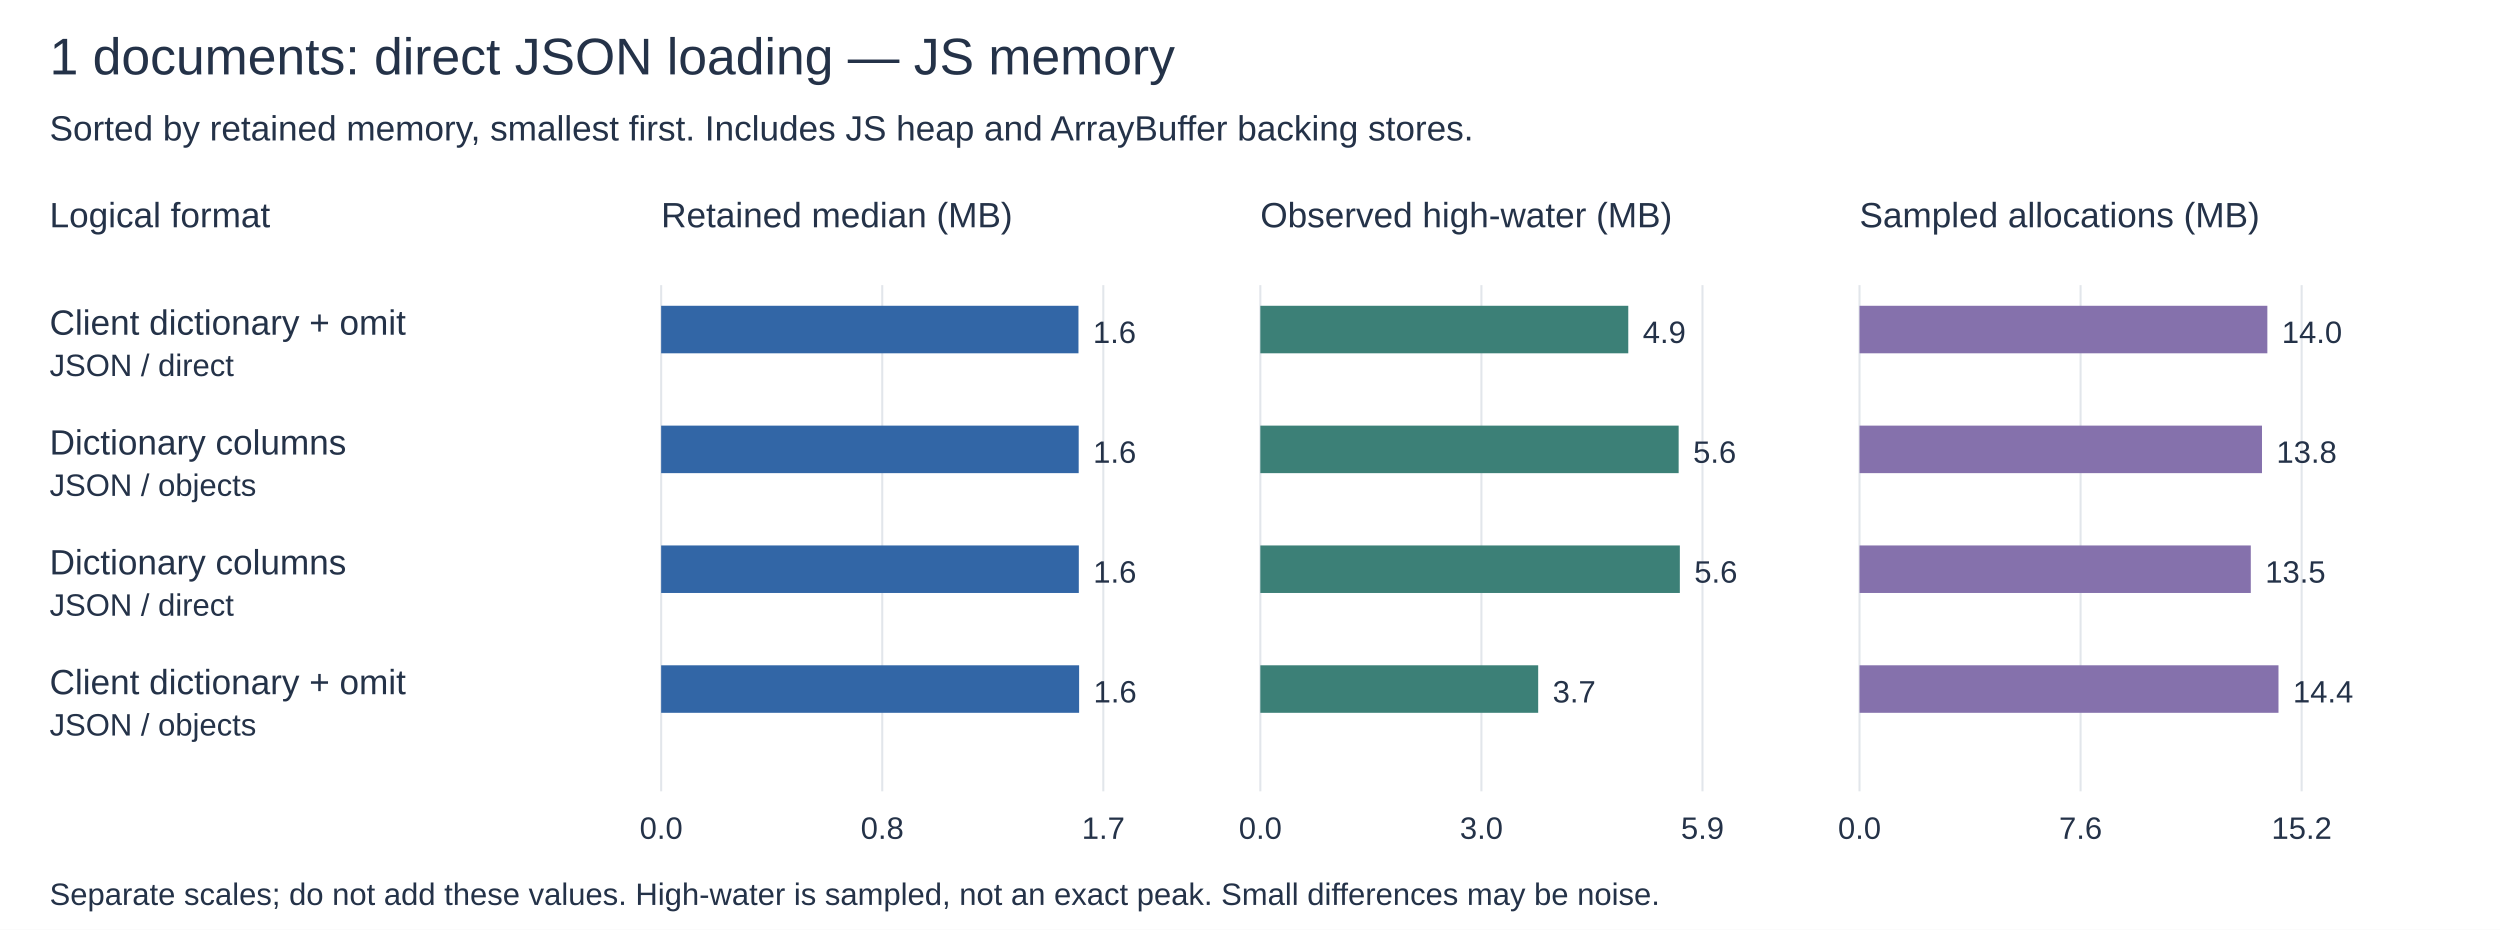
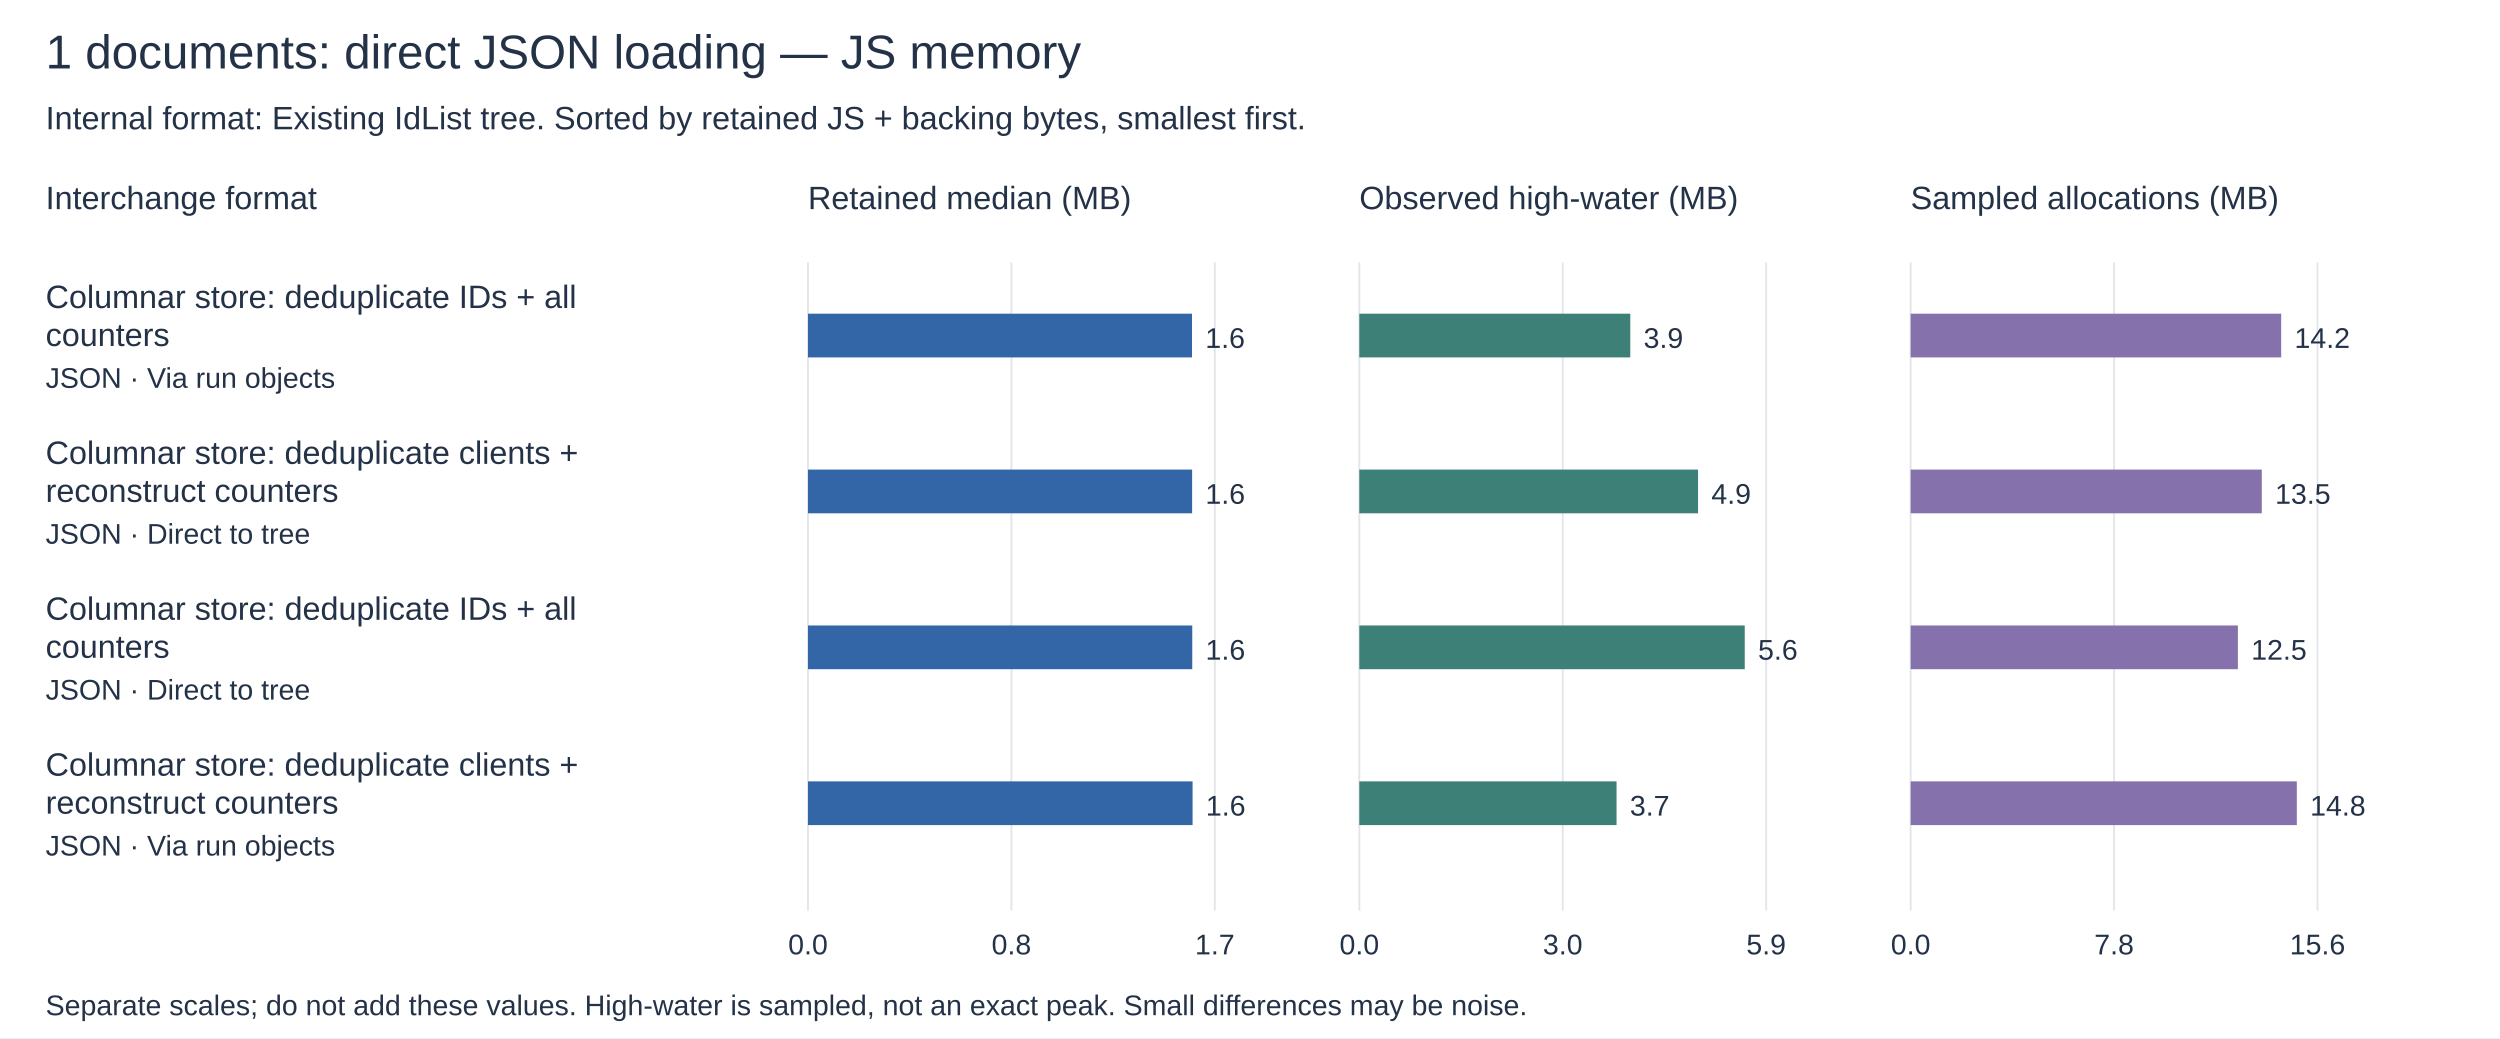
- <svg xmlns="http://www.w3.org/2000/svg" width="1210" height="450" viewBox="0 0 1210 450" role="img" aria-labelledby="title desc">
+ <svg xmlns="http://www.w3.org/2000/svg" width="1315" height="546" viewBox="0 0 1315 546" role="img" aria-labelledby="title desc">
  <style>text{font:17px Arial,Helvetica,sans-serif;fill:#243248}.small{font-size:15px}.title{font-size:25px;font-weight:500}</style>
-   <rect width="1210" height="450" fill="white" />
+   <rect width="1315" height="546" fill="white" />
  <text x="24" y="36" class="title">1 documents: direct JSON loading — JS memory</text>
-   <text x="24" y="68">Sorted by retained memory, smallest first. Includes JS heap and ArrayBuffer backing stores.</text>
-   <text x="24" y="110">Logical format</text>
-   <text x="320" y="110">Retained median (MB)</text>
-   <line x1="320" x2="320" y1="138" y2="383" stroke="#e2e6eb" />
-   <text x="320" y="406" class="small" text-anchor="middle">0.0</text>
-   <line x1="427" x2="427" y1="138" y2="383" stroke="#e2e6eb" />
-   <text x="427" y="406" class="small" text-anchor="middle">0.8</text>
-   <line x1="534" x2="534" y1="138" y2="383" stroke="#e2e6eb" />
-   <text x="534" y="406" class="small" text-anchor="middle">1.7</text>
-   <rect x="320" y="148" width="201.977" height="23" fill="#3266a6" />
-   <text x="528.977" y="166" class="small">1.6</text>
-   <rect x="320" y="206" width="202.09" height="23" fill="#3266a6" />
-   <text x="529.09" y="224" class="small">1.6</text>
-   <rect x="320" y="264" width="202.147" height="23" fill="#3266a6" />
-   <text x="529.147" y="282" class="small">1.6</text>
-   <rect x="320" y="322" width="202.293" height="23" fill="#3266a6" />
-   <text x="529.293" y="340" class="small">1.6</text>
-   <text x="610" y="110">Observed high-water (MB)</text>
-   <line x1="610" x2="610" y1="138" y2="383" stroke="#e2e6eb" />
-   <text x="610" y="406" class="small" text-anchor="middle">0.0</text>
-   <line x1="717" x2="717" y1="138" y2="383" stroke="#e2e6eb" />
-   <text x="717" y="406" class="small" text-anchor="middle">3.0</text>
-   <line x1="824" x2="824" y1="138" y2="383" stroke="#e2e6eb" />
-   <text x="824" y="406" class="small" text-anchor="middle">5.9</text>
-   <rect x="610" y="148" width="178.084" height="23" fill="#3c8077" />
-   <text x="795.084" y="166" class="small">4.9</text>
-   <rect x="610" y="206" width="202.466" height="23" fill="#3c8077" />
-   <text x="819.466" y="224" class="small">5.6</text>
-   <rect x="610" y="264" width="203.041" height="23" fill="#3c8077" />
-   <text x="820.041" y="282" class="small">5.6</text>
-   <rect x="610" y="322" width="134.48" height="23" fill="#3c8077" />
-   <text x="751.48" y="340" class="small">3.7</text>
-   <text x="900" y="110">Sampled allocations (MB)</text>
-   <line x1="900" x2="900" y1="138" y2="383" stroke="#e2e6eb" />
-   <text x="900" y="406" class="small" text-anchor="middle">0.0</text>
-   <line x1="1007" x2="1007" y1="138" y2="383" stroke="#e2e6eb" />
-   <text x="1007" y="406" class="small" text-anchor="middle">7.6</text>
-   <line x1="1114" x2="1114" y1="138" y2="383" stroke="#e2e6eb" />
-   <text x="1114" y="406" class="small" text-anchor="middle">15.2</text>
-   <rect x="900" y="148" width="197.397" height="23" fill="#8571ac" />
-   <text x="1104.397" y="166" class="small">14.0</text>
-   <rect x="900" y="206" width="194.802" height="23" fill="#8571ac" />
-   <text x="1101.802" y="224" class="small">13.8</text>
-   <rect x="900" y="264" width="189.384" height="23" fill="#8571ac" />
-   <text x="1096.384" y="282" class="small">13.5</text>
-   <rect x="900" y="322" width="202.788" height="23" fill="#8571ac" />
-   <text x="1109.788" y="340" class="small">14.4</text>
-   <text x="24" y="162">Client dictionary + omit</text>
-   <text x="24" y="182" class="small">JSON / direct</text>
-   <text x="24" y="220">Dictionary columns</text>
-   <text x="24" y="240" class="small">JSON / objects</text>
-   <text x="24" y="278">Dictionary columns</text>
-   <text x="24" y="298" class="small">JSON / direct</text>
-   <text x="24" y="336">Client dictionary + omit</text>
-   <text x="24" y="356" class="small">JSON / objects</text>
-   <text x="24" y="438" class="small">Separate scales; do not add these values. High-water is sampled, not an exact peak. Small differences may be noise.</text>
+   <text x="24" y="68">Internal format: Existing IdList tree. Sorted by retained JS + backing bytes, smallest first.</text>
+   <text x="24" y="110">Interchange format</text>
+   <text x="425" y="110">Retained median (MB)</text>
+   <line x1="425" x2="425" y1="138" y2="479" stroke="#e2e6eb" />
+   <text x="425" y="502" class="small" text-anchor="middle">0.0</text>
+   <line x1="532" x2="532" y1="138" y2="479" stroke="#e2e6eb" />
+   <text x="532" y="502" class="small" text-anchor="middle">0.8</text>
+   <line x1="639" x2="639" y1="138" y2="479" stroke="#e2e6eb" />
+   <text x="639" y="502" class="small" text-anchor="middle">1.7</text>
+   <rect x="425" y="165" width="201.985" height="23" fill="#3266a6" />
+   <text x="633.985" y="183" class="small">1.6</text>
+   <rect x="425" y="247" width="202.05" height="23" fill="#3266a6" />
+   <text x="634.05" y="265" class="small">1.6</text>
+   <rect x="425" y="329" width="202.131" height="23" fill="#3266a6" />
+   <text x="634.131" y="347" class="small">1.6</text>
+   <rect x="425" y="411" width="202.293" height="23" fill="#3266a6" />
+   <text x="634.293" y="429" class="small">1.6</text>
+   <text x="715" y="110">Observed high-water (MB)</text>
+   <line x1="715" x2="715" y1="138" y2="479" stroke="#e2e6eb" />
+   <text x="715" y="502" class="small" text-anchor="middle">0.0</text>
+   <line x1="822" x2="822" y1="138" y2="479" stroke="#e2e6eb" />
+   <text x="822" y="502" class="small" text-anchor="middle">3.0</text>
+   <line x1="929" x2="929" y1="138" y2="479" stroke="#e2e6eb" />
+   <text x="929" y="502" class="small" text-anchor="middle">5.9</text>
+   <rect x="715" y="165" width="142.527" height="23" fill="#3c8077" />
+   <text x="864.527" y="183" class="small">3.9</text>
+   <rect x="715" y="247" width="178.169" height="23" fill="#3c8077" />
+   <text x="900.169" y="265" class="small">4.9</text>
+   <rect x="715" y="329" width="202.73" height="23" fill="#3c8077" />
+   <text x="924.73" y="347" class="small">5.6</text>
+   <rect x="715" y="411" width="135.312" height="23" fill="#3c8077" />
+   <text x="857.312" y="429" class="small">3.7</text>
+   <text x="1005" y="110">Sampled allocations (MB)</text>
+   <line x1="1005" x2="1005" y1="138" y2="479" stroke="#e2e6eb" />
+   <text x="1005" y="502" class="small" text-anchor="middle">0.0</text>
+   <line x1="1112" x2="1112" y1="138" y2="479" stroke="#e2e6eb" />
+   <text x="1112" y="502" class="small" text-anchor="middle">7.8</text>
+   <line x1="1219" x2="1219" y1="138" y2="479" stroke="#e2e6eb" />
+   <text x="1219" y="502" class="small" text-anchor="middle">15.6</text>
+   <rect x="1005" y="165" width="194.901" height="23" fill="#8571ac" />
+   <text x="1206.901" y="183" class="small">14.2</text>
+   <rect x="1005" y="247" width="184.694" height="23" fill="#8571ac" />
+   <text x="1196.694" y="265" class="small">13.5</text>
+   <rect x="1005" y="329" width="172.135" height="23" fill="#8571ac" />
+   <text x="1184.135" y="347" class="small">12.5</text>
+   <rect x="1005" y="411" width="203.13" height="23" fill="#8571ac" />
+   <text x="1215.13" y="429" class="small">14.8</text>
+   <text x="24" y="162">Columnar store: deduplicate IDs + all</text>
+   <text x="24" y="182">counters</text>
+   <text x="24" y="204" class="small">JSON · Via run objects</text>
+   <text x="24" y="244">Columnar store: deduplicate clients +</text>
+   <text x="24" y="264">reconstruct counters</text>
+   <text x="24" y="286" class="small">JSON · Direct to tree</text>
+   <text x="24" y="326">Columnar store: deduplicate IDs + all</text>
+   <text x="24" y="346">counters</text>
+   <text x="24" y="368" class="small">JSON · Direct to tree</text>
+   <text x="24" y="408">Columnar store: deduplicate clients +</text>
+   <text x="24" y="428">reconstruct counters</text>
+   <text x="24" y="450" class="small">JSON · Via run objects</text>
+   <text x="24" y="534" class="small">Separate scales; do not add these values. High-water is sampled, not an exact peak. Small differences may be noise.</text>
</svg>
